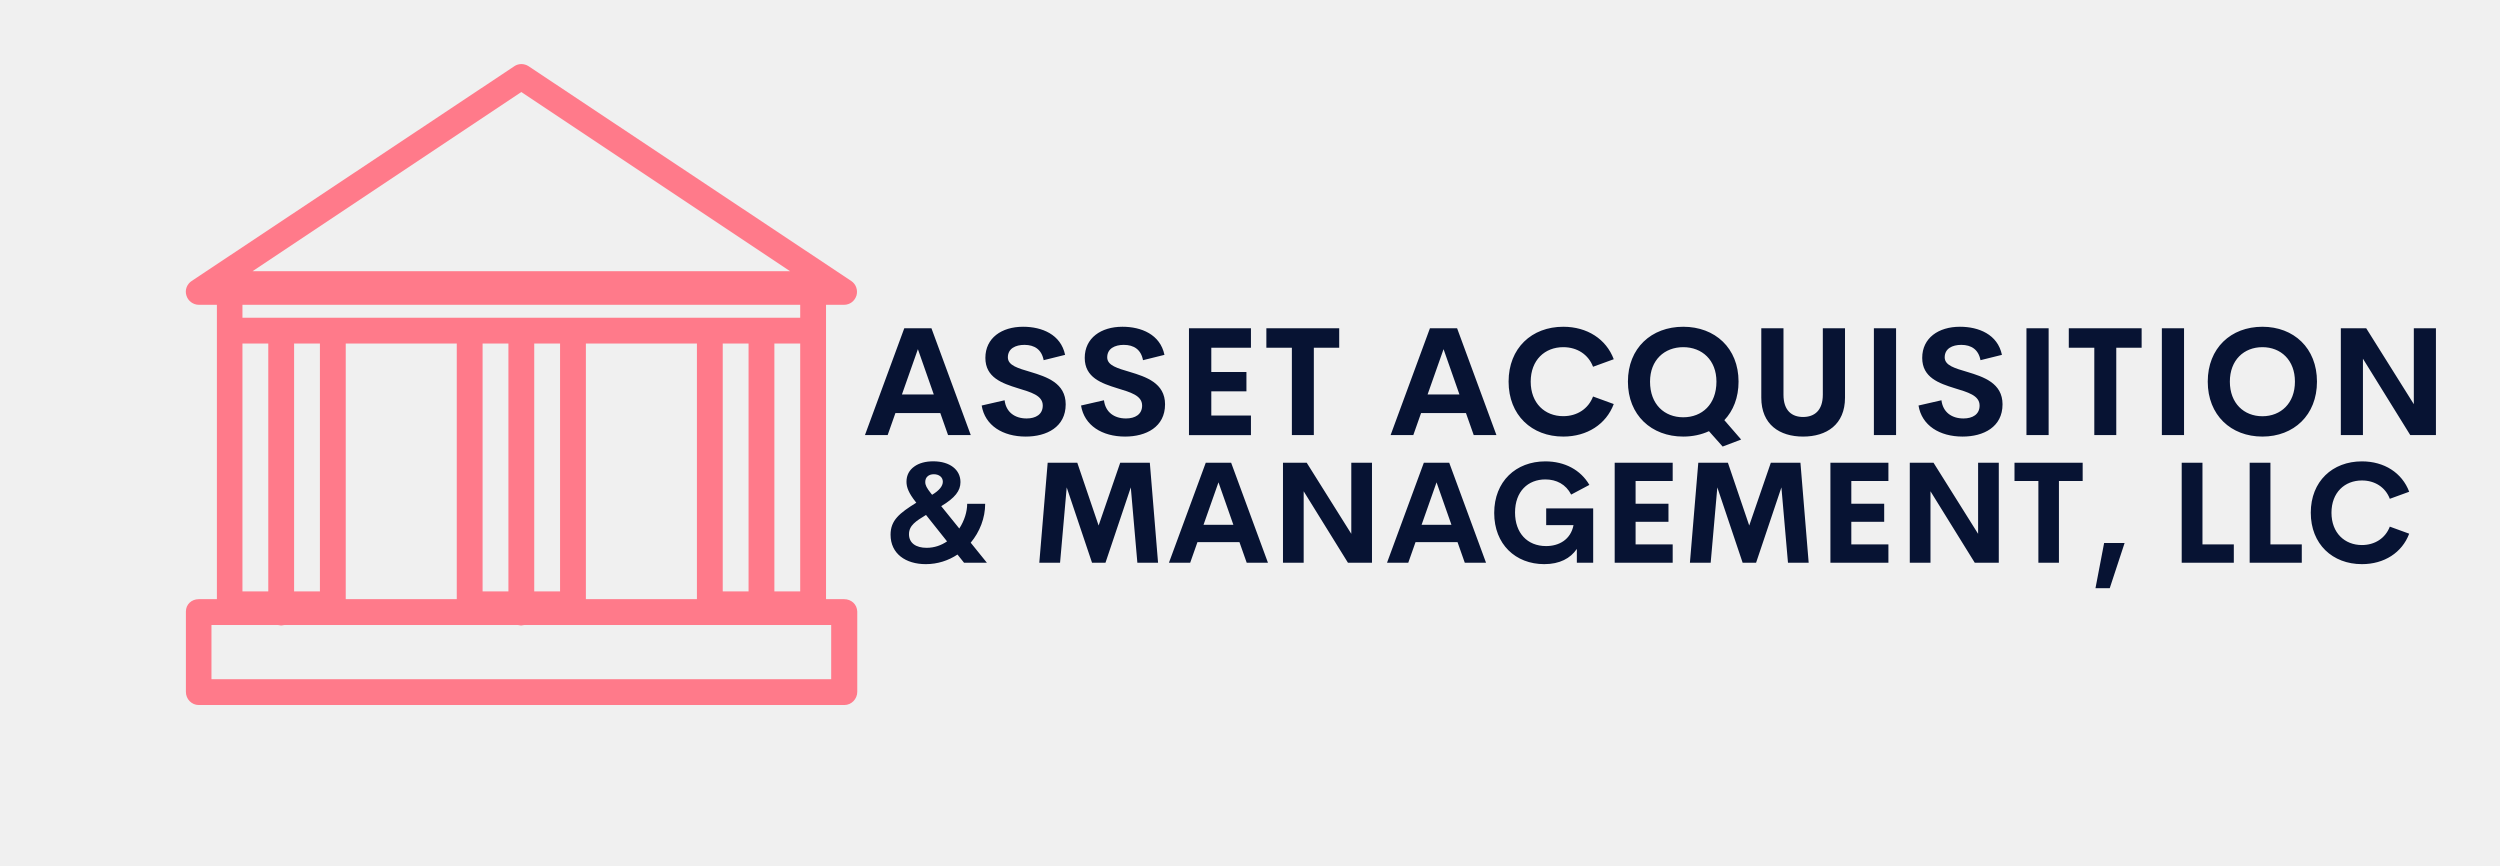
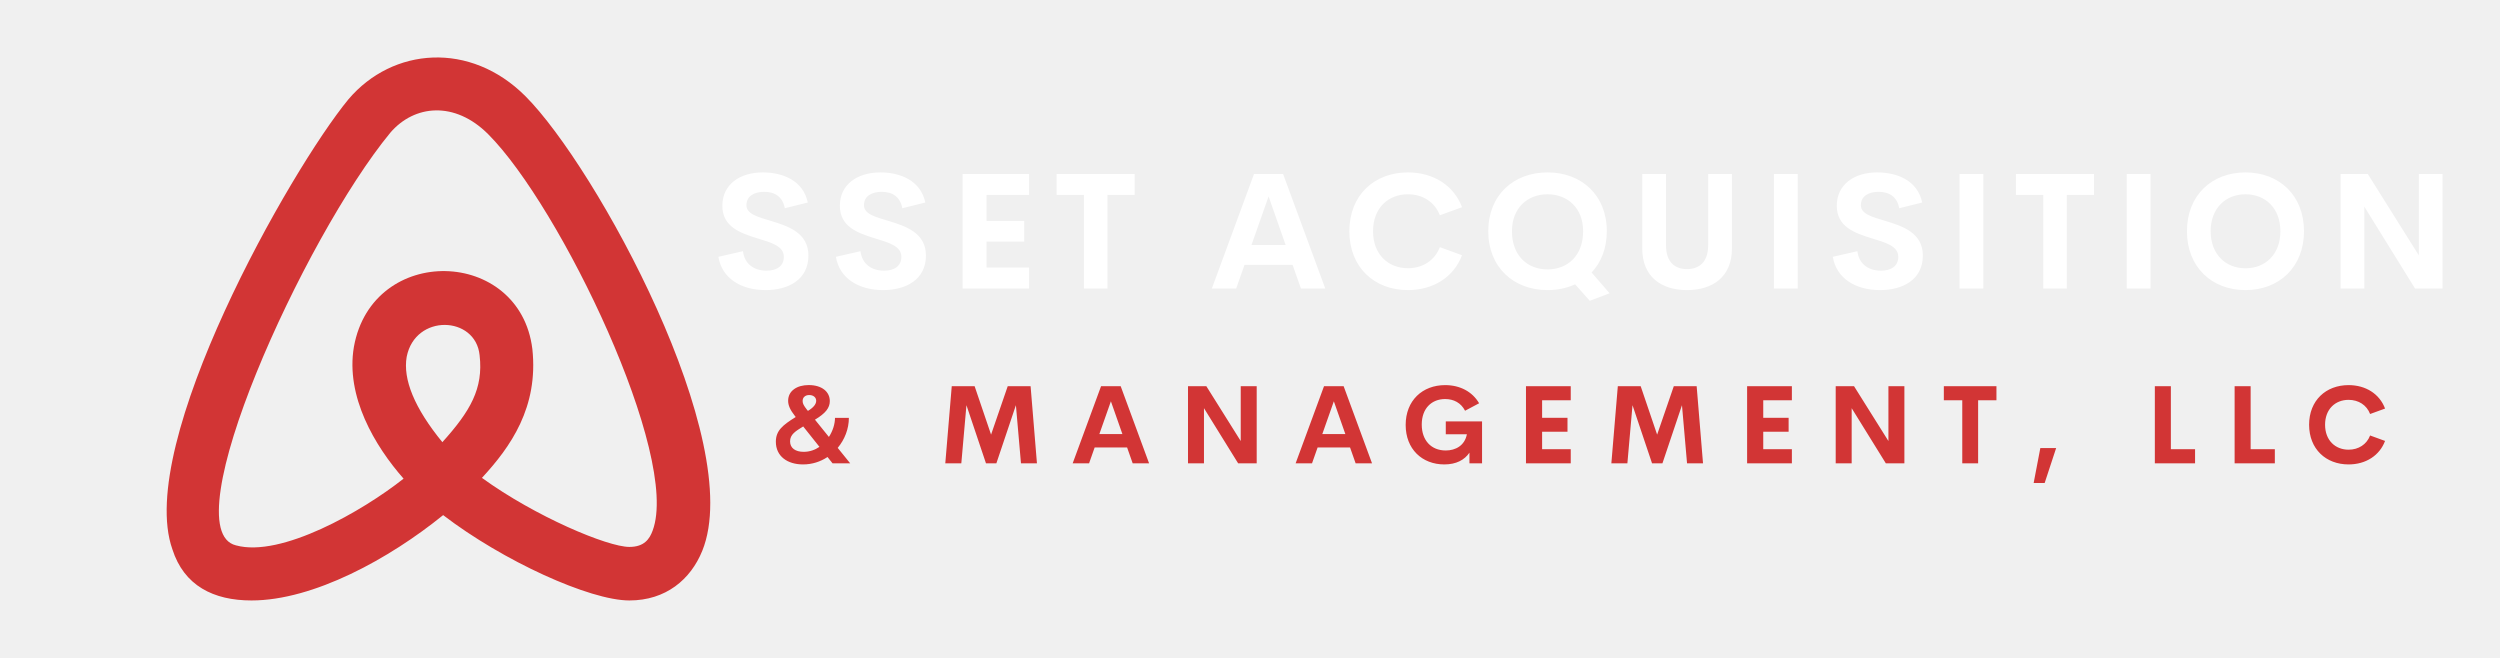
- <svg xmlns="http://www.w3.org/2000/svg" version="1.1" width="3162.075" height="1094.34" viewBox="0 -121.556 3162.075 1094.34">
-   <g transform="scale(8.103765) translate(10, 10)">
-     <defs id="SvgjsDefs7226" />
-     <g id="SvgjsG7227" featureKey="symbolFeature-0" transform="matrix(0.4030251,0,0,0.4030251,10.91435,-25.38798)" fill="#ff7a8a">
-       <path d="M275,233h-7V129.2V119h7c2.2,0,4.1-1.4,4.8-3.6c0.6-2.1-0.2-4.4-2-5.6l-125-83.2c-1.7-1.1-3.9-1.1-5.5,0l-125,83.2  c-1.8,1.2-2.7,3.5-2,5.6c0.6,2.1,2.6,3.6,4.8,3.6h7v10.2V233h-7c-2.8,0-5,2-5,4.8v31.1c0,2.8,2.2,5.1,5,5.1h250c2.8,0,5-2.4,5-5.1  v-31.1C280,235,277.8,233,275,233z M42,134h10v96H42V134z M62,134h10v96H62V134z M82,134h43v99H82V134z M165,230h-10v-96h10V230z   M145,230h-10v-96h10V230z M175,134h43v99h-43V134z M258,134v96h-10v-96H258z M238,230h-10v-96h10V230z M150,36.6L254.1,106H45.9  L150,36.6z M258,119v5h-35.4h-52.7h-39.9H77.4H42v-5H258z M270,264H30v-21h25.7c0.4,0,0.9,0.2,1.3,0.2s0.9-0.2,1.3-0.2h90.3  c0.4,0,0.9,0.2,1.3,0.2s0.9-0.2,1.3-0.2H270V264z" />
+ <svg xmlns="http://www.w3.org/2000/svg" version="1.1" width="3144.578" height="827.562" viewBox="0 0 3144.578 827.562">
+   <g transform="scale(7.228916) translate(10, 10)">
+     <defs id="SvgjsDefs8910" />
+     <g id="SvgjsG8911" featureKey="monogramFeature-0" transform="matrix(2.25,0,0,2.25,19.04714,-40.52057)" fill="#d23535">
+       <path d="M6.54 60 c-2.94 0 -5.22 -1.14 -6.12 -3.96 c-2.88 -8.16 9.12 -29.34 13.62 -34.8 c3.42 -4.02 9.42 -4.5 13.68 -0.24 c5.46 5.46 17.1 26.7 13.68 35.16 c-0.9 2.22 -2.82 3.84 -5.64 3.84 c-3.06 0 -9.78 -3.06 -14.4 -6.6 c-4.14 3.36 -10.02 6.6 -14.82 6.6 z M17.28 23.82 c-6.72 8.16 -16.92 30.72 -11.94 31.92 c3.48 0.96 9.78 -2.64 12.96 -5.16 c-2.22 -2.52 -4.5 -6.36 -3.84 -10.2 c1.44 -7.98 12.84 -7.68 13.8 0.18 c0.48 4.5 -1.68 7.56 -3.9 9.96 c4.14 3 9.72 5.34 11.4 5.34 c1.14 0 1.56 -0.6 1.8 -1.26 c2.16 -5.76 -7.14 -25.08 -12.72 -30.66 c-2.58 -2.58 -5.7 -2.28 -7.56 -0.12 z M18.54 41.16 c-0.3 1.74 0.6 3.96 2.76 6.6 c2.16 -2.4 3.18 -4.14 2.88 -6.72 c-0.3 -3.06 -4.98 -3.24 -5.64 0.12 z" />
    </g>
-     <g id="SvgjsG7228" featureKey="nameFeature-0" transform="matrix(0.5909785,0,0,0.5909785,124.6535,19.27075)" fill="#071333">
-       <path d="M22.539 40 l-2.051 -5.82 l-11.855 0 l-2.051 5.82 l-5.996 0 l10.391 -28.223 l7.168 0 l10.391 28.223 l-5.996 0 z M10.352 29.277 l8.418 0 l-4.199 -11.973 z M43.056 40.391 c-6.055 0 -10.781 -2.91 -11.641 -8.203 l6.055 -1.387 c0.391 3.164 2.715 4.805 5.82 4.805 c2.383 0 4.277 -1.055 4.258 -3.438 c-0.02 -2.656 -3.144 -3.496 -6.582 -4.551 c-4.141 -1.289 -8.574 -2.812 -8.574 -8.008 c0 -5.254 4.297 -8.223 9.961 -8.223 c4.961 0 9.961 2.012 11.094 7.422 l-5.664 1.406 c-0.527 -2.812 -2.422 -4.043 -5.078 -4.043 c-2.363 0 -4.375 0.977 -4.375 3.301 c0 2.168 2.773 2.891 5.977 3.848 c4.258 1.289 9.297 2.93 9.297 8.555 c0 5.996 -5.019 8.516 -10.547 8.516 z M69.297 40.391 c-6.055 0 -10.781 -2.91 -11.641 -8.203 l6.055 -1.387 c0.391 3.164 2.715 4.805 5.82 4.805 c2.383 0 4.277 -1.055 4.258 -3.438 c-0.02 -2.656 -3.144 -3.496 -6.582 -4.551 c-4.141 -1.289 -8.574 -2.812 -8.574 -8.008 c0 -5.254 4.297 -8.223 9.961 -8.223 c4.961 0 9.961 2.012 11.094 7.422 l-5.664 1.406 c-0.527 -2.812 -2.422 -4.043 -5.078 -4.043 c-2.363 0 -4.375 0.977 -4.375 3.301 c0 2.168 2.773 2.891 5.977 3.848 c4.258 1.289 9.297 2.93 9.297 8.555 c0 5.996 -5.019 8.516 -10.547 8.516 z M102.53 16.934 l-10.469 0 l0 6.406 l9.277 0 l0 5.098 l-9.277 0 l0 6.387 l10.469 0 l0 5.176 l-16.367 0 l0 -28.223 l16.367 0 l0 5.156 z M125.84 11.777 l0 5.156 l-6.699 0 l0 23.066 l-5.801 0 l0 -23.066 l-6.738 0 l0 -5.156 l19.238 0 z M161.367 40 l-2.051 -5.82 l-11.855 0 l-2.051 5.82 l-5.996 0 l10.391 -28.223 l7.168 0 l10.391 28.223 l-5.996 0 z M149.18 29.277 l8.418 0 l-4.199 -11.973 z M185.009 40.391 c-8.301 0 -14.434 -5.644 -14.434 -14.512 s6.133 -14.492 14.434 -14.492 c6.289 0 11.328 3.223 13.34 8.574 l-5.469 1.992 c-1.25 -3.281 -4.238 -5.176 -7.871 -5.176 c-4.863 0 -8.594 3.398 -8.594 9.102 s3.731 9.121 8.594 9.121 c3.633 0 6.621 -1.914 7.871 -5.195 l5.469 1.992 c-2.012 5.352 -7.051 8.594 -13.34 8.594 z M231.992 41.172 l-4.883 1.855 l-3.613 -4.062 c-1.992 0.918 -4.297 1.426 -6.797 1.426 c-8.398 0 -14.609 -5.664 -14.609 -14.512 c0 -8.867 6.211 -14.492 14.609 -14.492 s14.609 5.625 14.609 14.492 c0 4.199 -1.387 7.676 -3.75 10.176 z M207.93 25.879 c0 6.016 3.809 9.414 8.77 9.414 s8.77 -3.398 8.77 -9.414 c0 -5.703 -3.809 -9.102 -8.77 -9.102 s-8.77 3.398 -8.77 9.102 z M248.35 40.391 c-6.191 0 -11.035 -3.164 -11.035 -10.273 l0 -18.34 l5.859 0 l0 17.539 c0 4.297 2.285 5.898 5.176 5.898 c2.91 0 5.215 -1.621 5.215 -5.898 l0 -17.539 l5.859 0 l0 18.34 c0 7.109 -4.863 10.273 -11.074 10.273 z M267.051 40 l0 -28.223 l5.859 0 l0 28.223 l-5.859 0 z M290.478 40.391 c-6.055 0 -10.781 -2.91 -11.641 -8.203 l6.055 -1.387 c0.391 3.164 2.715 4.805 5.82 4.805 c2.383 0 4.277 -1.055 4.258 -3.438 c-0.02 -2.656 -3.144 -3.496 -6.582 -4.551 c-4.141 -1.289 -8.574 -2.812 -8.574 -8.008 c0 -5.254 4.297 -8.223 9.961 -8.223 c4.961 0 9.961 2.012 11.094 7.422 l-5.664 1.406 c-0.527 -2.812 -2.422 -4.043 -5.078 -4.043 c-2.363 0 -4.375 0.977 -4.375 3.301 c0 2.168 2.773 2.891 5.977 3.848 c4.258 1.289 9.297 2.93 9.297 8.555 c0 5.996 -5.019 8.516 -10.547 8.516 z M307.344 40 l0 -28.223 l5.859 0 l0 28.223 l-5.859 0 z M337.764 11.777 l0 5.156 l-6.699 0 l0 23.066 l-5.801 0 l0 -23.066 l-6.738 0 l0 -5.156 l19.238 0 z M343.105 40 l0 -28.223 l5.859 0 l0 28.223 l-5.859 0 z M369.658 40.391 c-8.301 0 -14.434 -5.664 -14.434 -14.512 c0 -8.867 6.133 -14.492 14.434 -14.492 c8.281 0 14.414 5.625 14.414 14.492 c0 8.848 -6.133 14.512 -14.414 14.512 z M369.658 35.02 c4.863 0 8.594 -3.418 8.594 -9.141 c0 -5.703 -3.731 -9.102 -8.594 -9.102 s-8.594 3.398 -8.594 9.102 c0 5.723 3.731 9.141 8.594 9.141 z M409.649 11.777 l5.84 0 l0 28.223 l-6.777 0 l-12.5 -20.176 l0 20.176 l-5.84 0 l0 -28.223 l6.699 0 l12.578 20.059 l0 -20.059 z" />
+     <g id="SvgjsG8912" featureKey="nameFeature-0" transform="matrix(0.705978,0,0,0.705978,114.0215,11.96129)" fill="#ffffff">
+       <path d="M13.027 40.391 c-6.055 0 -10.781 -2.91 -11.641 -8.203 l6.055 -1.387 c0.391 3.164 2.715 4.805 5.82 4.805 c2.383 0 4.277 -1.055 4.258 -3.438 c-0.02 -2.656 -3.144 -3.496 -6.582 -4.551 c-4.141 -1.289 -8.574 -2.812 -8.574 -8.008 c0 -5.254 4.297 -8.223 9.961 -8.223 c4.961 0 9.961 2.012 11.094 7.422 l-5.664 1.406 c-0.527 -2.812 -2.422 -4.043 -5.078 -4.043 c-2.363 0 -4.375 0.977 -4.375 3.301 c0 2.168 2.773 2.891 5.977 3.848 c4.258 1.289 9.297 2.93 9.297 8.555 c0 5.996 -5.019 8.516 -10.547 8.516 z M41.992 40.391 c-6.055 0 -10.781 -2.91 -11.641 -8.203 l6.055 -1.387 c0.391 3.164 2.715 4.805 5.82 4.805 c2.383 0 4.277 -1.055 4.258 -3.438 c-0.02 -2.656 -3.144 -3.496 -6.582 -4.551 c-4.141 -1.289 -8.574 -2.812 -8.574 -8.008 c0 -5.254 4.297 -8.223 9.961 -8.223 c4.961 0 9.961 2.012 11.094 7.422 l-5.664 1.406 c-0.527 -2.812 -2.422 -4.043 -5.078 -4.043 c-2.363 0 -4.375 0.977 -4.375 3.301 c0 2.168 2.773 2.891 5.977 3.848 c4.258 1.289 9.297 2.93 9.297 8.555 c0 5.996 -5.019 8.516 -10.547 8.516 z M77.95 16.934 l-10.469 0 l0 6.406 l9.277 0 l0 5.098 l-9.277 0 l0 6.387 l10.469 0 l0 5.176 l-16.367 0 l0 -28.223 l16.367 0 l0 5.156 z M103.985 11.777 l0 5.156 l-6.699 0 l0 23.066 l-5.801 0 l0 -23.066 l-6.738 0 l0 -5.156 l19.238 0 z M144.961 40 l-2.051 -5.82 l-11.855 0 l-2.051 5.82 l-5.996 0 l10.391 -28.223 l7.168 0 l10.391 28.223 l-5.996 0 z M132.774 29.277 l8.418 0 l-4.199 -11.973 z M171.328 40.391 c-8.301 0 -14.434 -5.644 -14.434 -14.512 s6.133 -14.492 14.434 -14.492 c6.289 0 11.328 3.223 13.34 8.574 l-5.469 1.992 c-1.25 -3.281 -4.238 -5.176 -7.871 -5.176 c-4.863 0 -8.594 3.398 -8.594 9.102 s3.731 9.121 8.594 9.121 c3.633 0 6.621 -1.914 7.871 -5.195 l5.469 1.992 c-2.012 5.352 -7.051 8.594 -13.34 8.594 z M221.035 41.172 l-4.883 1.855 l-3.613 -4.062 c-1.992 0.918 -4.297 1.426 -6.797 1.426 c-8.398 0 -14.609 -5.664 -14.609 -14.512 c0 -8.867 6.211 -14.492 14.609 -14.492 s14.609 5.625 14.609 14.492 c0 4.199 -1.387 7.676 -3.75 10.176 z M196.973 25.879 c0 6.016 3.809 9.414 8.77 9.414 s8.77 -3.398 8.77 -9.414 c0 -5.703 -3.809 -9.102 -8.77 -9.102 s-8.77 3.398 -8.77 9.102 z M240.118 40.391 c-6.191 0 -11.035 -3.164 -11.035 -10.273 l0 -18.34 l5.859 0 l0 17.539 c0 4.297 2.285 5.898 5.176 5.898 c2.91 0 5.215 -1.621 5.215 -5.898 l0 -17.539 l5.859 0 l0 18.34 c0 7.109 -4.863 10.273 -11.074 10.273 z M261.543 40 l0 -28.223 l5.859 0 l0 28.223 l-5.859 0 z M287.695 40.391 c-6.055 0 -10.781 -2.91 -11.641 -8.203 l6.055 -1.387 c0.391 3.164 2.715 4.805 5.82 4.805 c2.383 0 4.277 -1.055 4.258 -3.438 c-0.02 -2.656 -3.144 -3.496 -6.582 -4.551 c-4.141 -1.289 -8.574 -2.812 -8.574 -8.008 c0 -5.254 4.297 -8.223 9.961 -8.223 c4.961 0 9.961 2.012 11.094 7.422 l-5.664 1.406 c-0.527 -2.812 -2.422 -4.043 -5.078 -4.043 c-2.363 0 -4.375 0.977 -4.375 3.301 c0 2.168 2.773 2.891 5.977 3.848 c4.258 1.289 9.297 2.93 9.297 8.555 c0 5.996 -5.019 8.516 -10.547 8.516 z M307.285 40 l0 -28.223 l5.859 0 l0 28.223 l-5.859 0 z M340.43 11.777 l0 5.156 l-6.699 0 l0 23.066 l-5.801 0 l0 -23.066 l-6.738 0 l0 -5.156 l19.238 0 z M348.496 40 l0 -28.223 l5.859 0 l0 28.223 l-5.859 0 z M377.773 40.391 c-8.301 0 -14.434 -5.664 -14.434 -14.512 c0 -8.867 6.133 -14.492 14.434 -14.492 c8.281 0 14.414 5.625 14.414 14.492 c0 8.848 -6.133 14.512 -14.414 14.512 z M377.773 35.02 c4.863 0 8.594 -3.418 8.594 -9.141 c0 -5.703 -3.731 -9.102 -8.594 -9.102 s-8.594 3.398 -8.594 9.102 c0 5.723 3.731 9.141 8.594 9.141 z M420.489 11.777 l5.84 0 l0 28.223 l-6.777 0 l-12.5 -20.176 l0 20.176 l-5.84 0 l0 -28.223 l6.699 0 l12.578 20.059 l0 -20.059 z" />
    </g>
-     <g id="SvgjsG7229" featureKey="sloganFeature-0" transform="matrix(1.106108,0,0,1.106108,122.2599,40.7134)" fill="#071333">
-       <path d="M19.687 20 l-3.223 0 l-0.928 -1.162 c-1.279 0.85 -2.803 1.357 -4.473 1.357 c-2.842 0 -4.971 -1.475 -4.971 -4.15 c0 -2.041 1.25 -3.037 3.633 -4.521 l-0.117 -0.146 c-0.947 -1.201 -1.27 -2.022 -1.27 -2.812 c0 -0.938 0.41 -1.65 1.094 -2.139 c0.664 -0.488 1.602 -0.742 2.676 -0.742 c2.373 0 3.848 1.201 3.848 2.93 c0 1.23 -0.762 2.227 -2.715 3.398 l2.549 3.154 c0.723 -1.103 1.113 -2.383 1.113 -3.486 l2.539 0 c0 2.002 -0.762 3.955 -2.041 5.488 z M11.309 7.812 c-0.215 0.186 -0.322 0.469 -0.322 0.791 c0 0.469 0.225 0.859 0.742 1.523 l0.225 0.283 c1.025 -0.615 1.514 -1.24 1.514 -1.846 c0 -0.654 -0.557 -1.055 -1.27 -1.055 c-0.381 0 -0.674 0.107 -0.889 0.303 z M11.182 17.891 c1.094 0 2.07 -0.352 2.881 -0.908 l-2.969 -3.731 c-1.426 0.869 -2.402 1.475 -2.402 2.725 c0 1.26 1.006 1.914 2.49 1.914 z M43.838 20 l-2.92 0 l-0.928 -10.635 l-3.574 10.635 l-1.895 0 l-3.574 -10.635 l-0.938 10.635 l-2.93 0 l1.182 -14.111 l4.18 0 l3.008 8.857 l3.047 -8.857 l4.18 0 z M56.348 20 l-1.025 -2.91 l-5.928 0 l-1.025 2.91 l-2.998 0 l5.195 -14.111 l3.584 0 l5.195 14.111 l-2.998 0 z M50.254 14.639 l4.209 0 l-2.1 -5.986 z M71.104 5.889 l2.92 0 l0 14.111 l-3.389 0 l-6.25 -10.088 l0 10.088 l-2.92 0 l0 -14.111 l3.35 0 l6.289 10.029 l0 -10.029 z M87.12 20 l-1.025 -2.91 l-5.928 0 l-1.025 2.91 l-2.998 0 l5.195 -14.111 l3.584 0 l5.195 14.111 l-2.998 0 z M81.025 14.639 l4.209 0 l-2.1 -5.986 z M98.34 20.195 c-4.072 0 -7.07 -2.812 -7.07 -7.217 c0 -4.463 3.066 -7.285 7.217 -7.285 c2.725 0 4.981 1.201 6.211 3.32 l-2.568 1.367 c-0.742 -1.445 -2.07 -2.139 -3.643 -2.139 c-2.441 0 -4.277 1.68 -4.277 4.668 c0 2.881 1.719 4.736 4.385 4.736 c1.807 0 3.467 -0.898 3.867 -2.959 l-3.857 0 l0 -2.353 l6.631 0 l0 7.666 l-2.305 0 l0 -1.953 c-0.908 1.338 -2.432 2.148 -4.59 2.148 z M116.455 8.467 l-5.234 0 l0 3.203 l4.639 0 l0 2.549 l-4.639 0 l0 3.193 l5.234 0 l0 2.588 l-8.184 0 l0 -14.111 l8.184 0 l0 2.578 z M135.644 20 l-2.92 0 l-0.928 -10.635 l-3.574 10.635 l-1.895 0 l-3.574 -10.635 l-0.938 10.635 l-2.93 0 l1.182 -14.111 l4.18 0 l3.008 8.857 l3.047 -8.857 l4.18 0 z M146.895 8.467 l-5.234 0 l0 3.203 l4.639 0 l0 2.549 l-4.639 0 l0 3.193 l5.234 0 l0 2.588 l-8.184 0 l0 -14.111 l8.184 0 l0 2.578 z M159.551 5.889 l2.92 0 l0 14.111 l-3.389 0 l-6.25 -10.088 l0 10.088 l-2.92 0 l0 -14.111 l3.35 0 l6.289 10.029 l0 -10.029 z M174.307 5.889 l0 2.578 l-3.35 0 l0 11.533 l-2.9 0 l0 -11.533 l-3.369 0 l0 -2.578 l9.619 0 z M178.125 23.594 l-2.012 0 l1.221 -6.387 l2.891 0 z M191.211 17.412 l4.424 0 l0 2.588 l-7.354 0 l0 -14.111 l2.93 0 l0 11.523 z M200.801 17.412 l4.424 0 l0 2.588 l-7.354 0 l0 -14.111 l2.93 0 l0 11.523 z M213.711 20.195 c-4.15 0 -7.217 -2.822 -7.217 -7.256 s3.066 -7.246 7.217 -7.246 c3.144 0 5.664 1.611 6.67 4.287 l-2.734 0.996 c-0.625 -1.641 -2.119 -2.588 -3.936 -2.588 c-2.432 0 -4.297 1.699 -4.297 4.551 s1.865 4.561 4.297 4.561 c1.816 0 3.311 -0.957 3.936 -2.598 l2.734 0.996 c-1.006 2.676 -3.525 4.297 -6.67 4.297 z" />
+     <g id="SvgjsG8913" featureKey="sloganFeature-0" transform="matrix(0.9517036,0,0,0.9517036,124.1452,51.59096)" fill="#d23535">
+       <path d="M14.492 20 l-3.223 0 l-0.928 -1.162 c-1.279 0.85 -2.803 1.357 -4.473 1.357 c-2.842 0 -4.971 -1.475 -4.971 -4.15 c0 -2.041 1.25 -3.037 3.633 -4.521 l-0.117 -0.146 c-0.947 -1.201 -1.27 -2.022 -1.27 -2.812 c0 -0.938 0.41 -1.65 1.094 -2.139 c0.664 -0.488 1.602 -0.742 2.676 -0.742 c2.373 0 3.848 1.201 3.848 2.93 c0 1.23 -0.762 2.227 -2.715 3.398 l2.549 3.154 c0.723 -1.103 1.113 -2.383 1.113 -3.486 l2.539 0 c0 2.002 -0.762 3.955 -2.041 5.488 z M6.113 7.812 c-0.215 0.186 -0.322 0.469 -0.322 0.791 c0 0.469 0.225 0.859 0.742 1.523 l0.225 0.283 c1.025 -0.615 1.514 -1.24 1.514 -1.846 c0 -0.654 -0.557 -1.055 -1.27 -1.055 c-0.381 0 -0.674 0.107 -0.889 0.303 z M5.986 17.891 c1.094 0 2.07 -0.352 2.881 -0.908 l-2.969 -3.731 c-1.426 0.869 -2.402 1.475 -2.402 2.725 c0 1.26 1.006 1.914 2.49 1.914 z M48.633 20 l-2.92 0 l-0.928 -10.635 l-3.574 10.635 l-1.895 0 l-3.574 -10.635 l-0.938 10.635 l-2.93 0 l1.182 -14.111 l4.18 0 l3.008 8.857 l3.047 -8.857 l4.18 0 z M66.138 20 l-1.025 -2.91 l-5.928 0 l-1.025 2.91 l-2.998 0 l5.195 -14.111 l3.584 0 l5.195 14.111 l-2.998 0 z M60.044 14.639 l4.209 0 l-2.1 -5.986 z M85.889 5.889 l2.92 0 l0 14.111 l-3.389 0 l-6.25 -10.088 l0 10.088 l-2.92 0 l0 -14.111 l3.35 0 l6.289 10.029 l0 -10.029 z M106.9 20 l-1.025 -2.91 l-5.928 0 l-1.025 2.91 l-2.998 0 l5.195 -14.111 l3.584 0 l5.195 14.111 l-2.998 0 z M100.806 14.639 l4.209 0 l-2.1 -5.986 z M123.115 20.195 c-4.072 0 -7.07 -2.812 -7.07 -7.217 c0 -4.463 3.066 -7.285 7.217 -7.285 c2.725 0 4.981 1.201 6.211 3.32 l-2.568 1.367 c-0.742 -1.445 -2.07 -2.139 -3.643 -2.139 c-2.441 0 -4.277 1.68 -4.277 4.668 c0 2.881 1.719 4.736 4.385 4.736 c1.807 0 3.467 -0.898 3.867 -2.959 l-3.857 0 l0 -2.353 l6.631 0 l0 7.666 l-2.305 0 l0 -1.953 c-0.908 1.338 -2.432 2.148 -4.59 2.148 z M146.226 8.467 l-5.234 0 l0 3.203 l4.639 0 l0 2.549 l-4.639 0 l0 3.193 l5.234 0 l0 2.588 l-8.184 0 l0 -14.111 l8.184 0 l0 2.578 z M170.41 20 l-2.92 0 l-0.928 -10.635 l-3.574 10.635 l-1.895 0 l-3.574 -10.635 l-0.938 10.635 l-2.93 0 l1.182 -14.111 l4.18 0 l3.008 8.857 l3.047 -8.857 l4.18 0 z M186.656 8.467 l-5.234 0 l0 3.203 l4.639 0 l0 2.549 l-4.639 0 l0 3.193 l5.234 0 l0 2.588 l-8.184 0 l0 -14.111 l8.184 0 l0 2.578 z M204.307 5.889 l2.92 0 l0 14.111 l-3.389 0 l-6.25 -10.088 l0 10.088 l-2.92 0 l0 -14.111 l3.35 0 l6.289 10.029 l0 -10.029 z M224.058 5.889 l0 2.578 l-3.35 0 l0 11.533 l-2.9 0 l0 -11.533 l-3.369 0 l0 -2.578 l9.619 0 z M232.871 23.594 l-2.012 0 l1.221 -6.387 l2.891 0 z M255.947 17.412 l4.424 0 l0 2.588 l-7.354 0 l0 -14.111 l2.93 0 l0 11.523 z M270.532 17.412 l4.424 0 l0 2.588 l-7.354 0 l0 -14.111 l2.93 0 l0 11.523 z M288.438 20.195 c-4.15 0 -7.217 -2.822 -7.217 -7.256 s3.066 -7.246 7.217 -7.246 c3.144 0 5.664 1.611 6.67 4.287 l-2.734 0.996 c-0.625 -1.641 -2.119 -2.588 -3.936 -2.588 c-2.432 0 -4.297 1.699 -4.297 4.551 s1.865 4.561 4.297 4.561 c1.816 0 3.311 -0.957 3.936 -2.598 l2.734 0.996 c-1.006 2.676 -3.525 4.297 -6.67 4.297 z" />
    </g>
  </g>
</svg>
